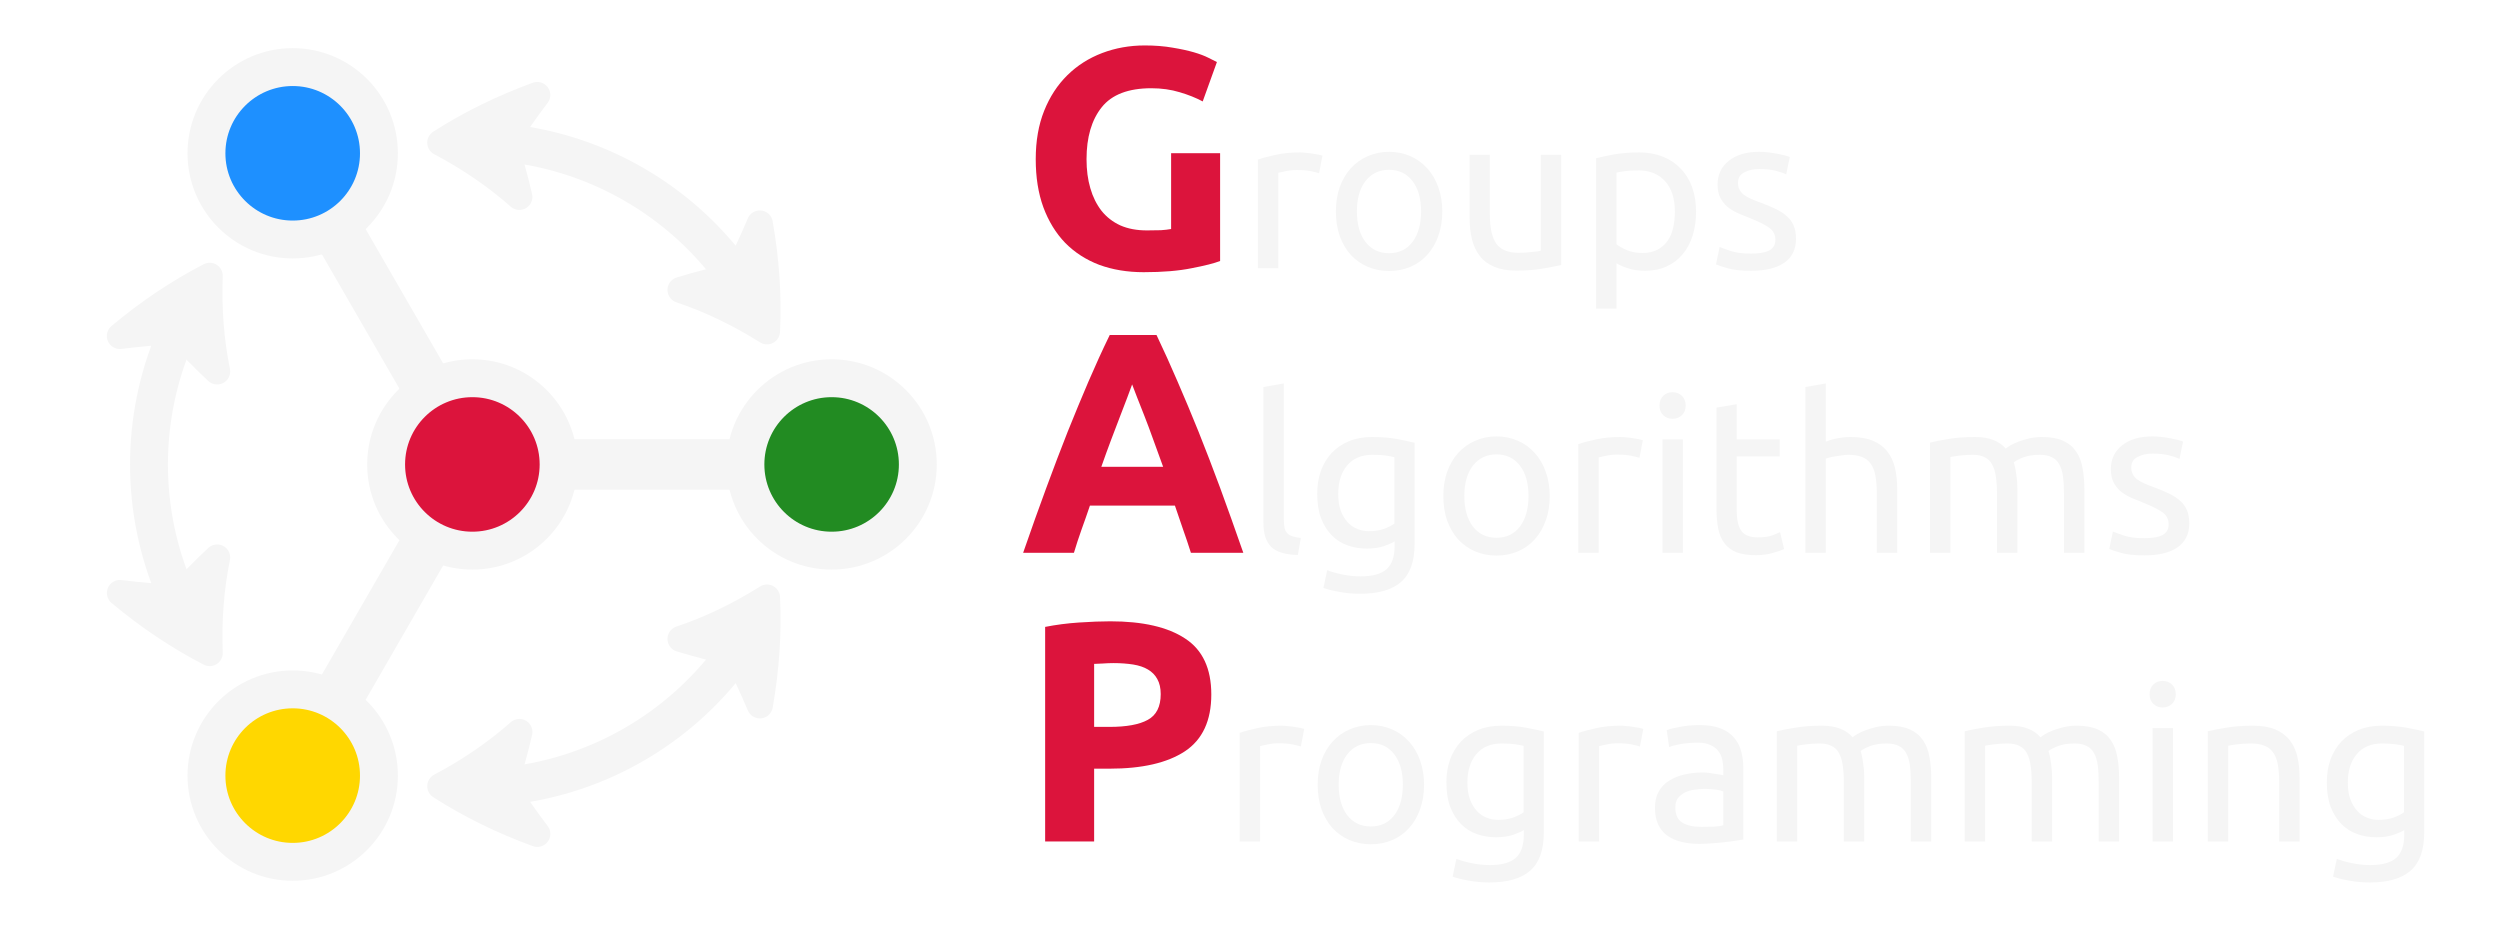
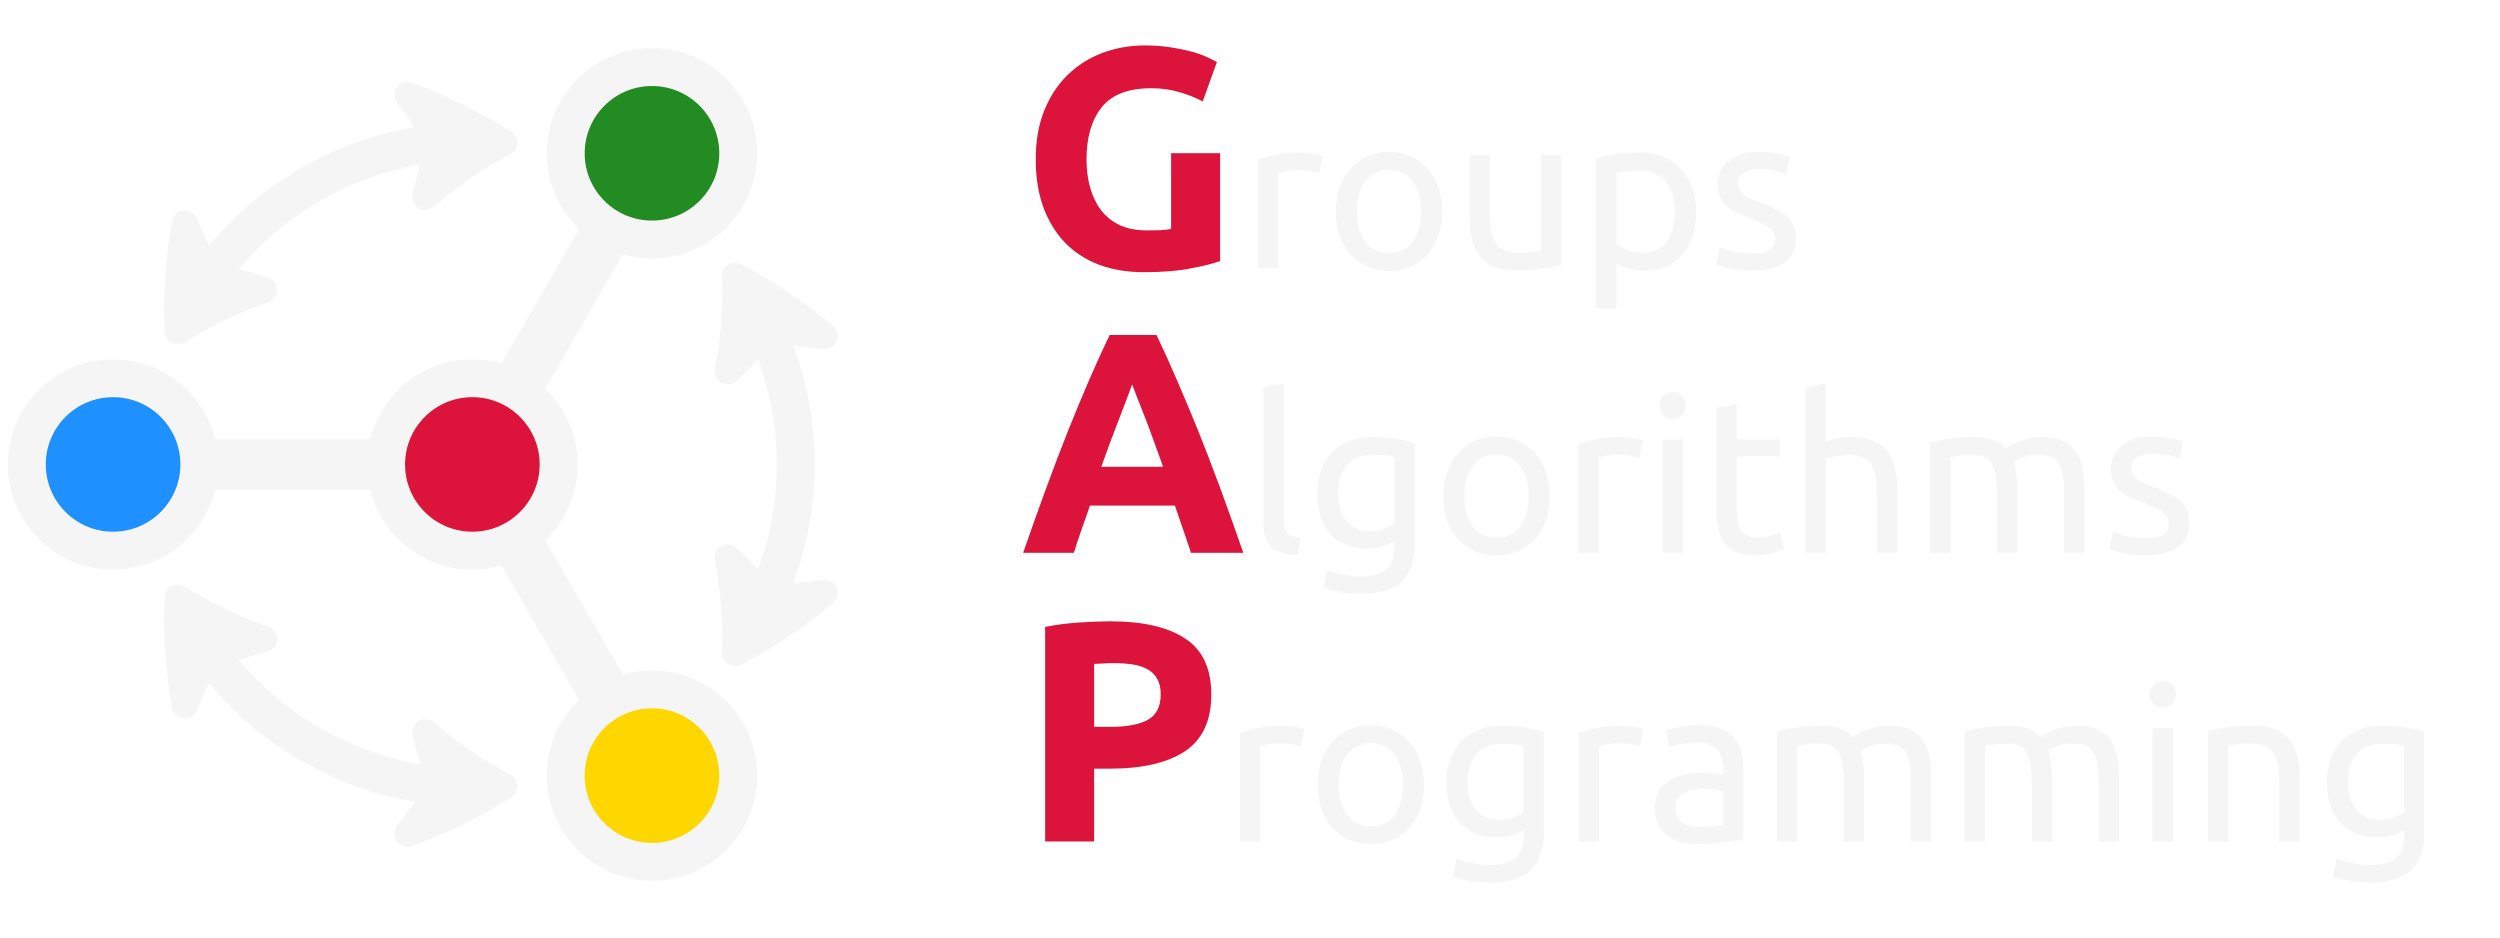
<svg xmlns="http://www.w3.org/2000/svg" xmlns:xlink="http://www.w3.org/1999/xlink" width="195.349pt" height="73.288pt" viewBox="0 0 195.349 73.288">
  <defs>
    <g>
      <g id="glyph-0-0">
        <path d="M 10.266 -14.062 C 8.473 -14.062 7.18 -13.566 6.391 -12.578 C 5.598 -11.586 5.203 -10.234 5.203 -8.516 C 5.203 -7.68 5.301 -6.926 5.5 -6.25 C 5.695 -5.57 5.988 -4.984 6.375 -4.484 C 6.77 -3.992 7.258 -3.613 7.844 -3.344 C 8.438 -3.082 9.129 -2.953 9.922 -2.953 C 10.348 -2.953 10.711 -2.957 11.016 -2.969 C 11.316 -2.988 11.582 -3.02 11.812 -3.062 L 11.812 -8.984 L 15.641 -8.984 L 15.641 -0.562 C 15.18 -0.383 14.441 -0.195 13.422 0 C 12.41 0.207 11.16 0.312 9.672 0.312 C 8.391 0.312 7.227 0.117 6.188 -0.266 C 5.156 -0.66 4.27 -1.234 3.531 -1.984 C 2.801 -2.742 2.234 -3.672 1.828 -4.766 C 1.43 -5.859 1.234 -7.109 1.234 -8.516 C 1.234 -9.941 1.453 -11.203 1.891 -12.297 C 2.328 -13.391 2.93 -14.316 3.703 -15.078 C 4.473 -15.836 5.379 -16.414 6.422 -16.812 C 7.461 -17.207 8.57 -17.406 9.75 -17.406 C 10.551 -17.406 11.273 -17.348 11.922 -17.234 C 12.566 -17.129 13.117 -17.008 13.578 -16.875 C 14.047 -16.738 14.43 -16.594 14.734 -16.438 C 15.035 -16.289 15.254 -16.18 15.391 -16.109 L 14.281 -13.031 C 13.758 -13.312 13.16 -13.551 12.484 -13.75 C 11.805 -13.957 11.066 -14.062 10.266 -14.062 Z M 10.266 -14.062 " />
      </g>
      <g id="glyph-0-1">
        <path d="M 13.359 0 C 13.172 -0.594 12.969 -1.195 12.75 -1.812 C 12.531 -2.438 12.316 -3.062 12.109 -3.688 L 5.469 -3.688 C 5.258 -3.062 5.039 -2.438 4.812 -1.812 C 4.594 -1.195 4.395 -0.594 4.219 0 L 0.25 0 C 0.883 -1.832 1.488 -3.523 2.062 -5.078 C 2.633 -6.629 3.191 -8.094 3.734 -9.469 C 4.285 -10.844 4.828 -12.148 5.359 -13.391 C 5.891 -14.629 6.441 -15.836 7.016 -17.016 L 10.672 -17.016 C 11.234 -15.836 11.781 -14.629 12.312 -13.391 C 12.852 -12.148 13.398 -10.844 13.953 -9.469 C 14.504 -8.094 15.066 -6.629 15.641 -5.078 C 16.211 -3.523 16.816 -1.832 17.453 0 Z M 8.766 -13.156 C 8.68 -12.906 8.555 -12.566 8.391 -12.141 C 8.234 -11.723 8.047 -11.234 7.828 -10.672 C 7.617 -10.117 7.383 -9.504 7.125 -8.828 C 6.875 -8.16 6.617 -7.457 6.359 -6.719 L 11.188 -6.719 C 10.926 -7.457 10.672 -8.16 10.422 -8.828 C 10.18 -9.504 9.953 -10.117 9.734 -10.672 C 9.516 -11.234 9.32 -11.723 9.156 -12.141 C 8.988 -12.566 8.859 -12.906 8.766 -13.156 Z M 8.766 -13.156 " />
      </g>
      <g id="glyph-0-2">
        <path d="M 7.062 -17.203 C 9.602 -17.203 11.551 -16.754 12.906 -15.859 C 14.27 -14.973 14.953 -13.516 14.953 -11.484 C 14.953 -9.441 14.266 -7.961 12.891 -7.047 C 11.516 -6.141 9.551 -5.688 7 -5.688 L 5.797 -5.688 L 5.797 0 L 1.969 0 L 1.969 -16.766 C 2.801 -16.93 3.68 -17.047 4.609 -17.109 C 5.547 -17.172 6.363 -17.203 7.062 -17.203 Z M 7.312 -13.938 C 7.031 -13.938 6.754 -13.926 6.484 -13.906 C 6.223 -13.895 5.992 -13.883 5.797 -13.875 L 5.797 -8.953 L 7 -8.953 C 8.32 -8.953 9.316 -9.133 9.984 -9.5 C 10.66 -9.863 11 -10.535 11 -11.516 C 11 -11.984 10.91 -12.375 10.734 -12.688 C 10.566 -13 10.32 -13.25 10 -13.438 C 9.688 -13.625 9.301 -13.754 8.844 -13.828 C 8.383 -13.898 7.875 -13.938 7.312 -13.938 Z M 7.312 -13.938 " />
      </g>
      <g id="glyph-1-0">
        <path d="M 4.641 -9.047 C 4.773 -9.047 4.93 -9.035 5.109 -9.016 C 5.285 -9.004 5.457 -8.984 5.625 -8.953 C 5.789 -8.93 5.945 -8.906 6.094 -8.875 C 6.238 -8.844 6.344 -8.816 6.406 -8.797 L 6.141 -7.422 C 6.016 -7.461 5.805 -7.516 5.516 -7.578 C 5.223 -7.641 4.848 -7.672 4.391 -7.672 C 4.098 -7.672 3.805 -7.641 3.516 -7.578 C 3.223 -7.516 3.035 -7.473 2.953 -7.453 L 2.953 0 L 1.359 0 L 1.359 -8.484 C 1.734 -8.617 2.195 -8.742 2.75 -8.859 C 3.312 -8.984 3.941 -9.047 4.641 -9.047 Z M 4.641 -9.047 " />
      </g>
      <g id="glyph-1-1">
        <path d="M 9.188 -4.438 C 9.188 -3.727 9.082 -3.086 8.875 -2.516 C 8.676 -1.953 8.391 -1.461 8.016 -1.047 C 7.648 -0.641 7.211 -0.328 6.703 -0.109 C 6.191 0.105 5.633 0.219 5.031 0.219 C 4.426 0.219 3.867 0.105 3.359 -0.109 C 2.848 -0.328 2.406 -0.641 2.031 -1.047 C 1.664 -1.461 1.379 -1.953 1.172 -2.516 C 0.973 -3.086 0.875 -3.727 0.875 -4.438 C 0.875 -5.125 0.973 -5.754 1.172 -6.328 C 1.379 -6.898 1.664 -7.391 2.031 -7.797 C 2.406 -8.211 2.848 -8.531 3.359 -8.75 C 3.867 -8.977 4.426 -9.094 5.031 -9.094 C 5.633 -9.094 6.191 -8.977 6.703 -8.75 C 7.211 -8.531 7.648 -8.211 8.016 -7.797 C 8.391 -7.391 8.676 -6.898 8.875 -6.328 C 9.082 -5.754 9.188 -5.125 9.188 -4.438 Z M 7.531 -4.438 C 7.531 -5.438 7.305 -6.227 6.859 -6.812 C 6.41 -7.395 5.801 -7.688 5.031 -7.688 C 4.258 -7.688 3.645 -7.395 3.188 -6.812 C 2.738 -6.227 2.516 -5.438 2.516 -4.438 C 2.516 -3.438 2.738 -2.641 3.188 -2.047 C 3.645 -1.461 4.258 -1.172 5.031 -1.172 C 5.801 -1.172 6.41 -1.461 6.859 -2.047 C 7.305 -2.641 7.531 -3.438 7.531 -4.438 Z M 7.531 -4.438 " />
      </g>
      <g id="glyph-1-2">
        <path d="M 8.422 -0.25 C 8.055 -0.164 7.57 -0.07 6.969 0.031 C 6.375 0.133 5.688 0.188 4.906 0.188 C 4.227 0.188 3.656 0.086 3.188 -0.109 C 2.719 -0.305 2.344 -0.586 2.062 -0.953 C 1.781 -1.316 1.578 -1.742 1.453 -2.234 C 1.328 -2.734 1.266 -3.285 1.266 -3.891 L 1.266 -8.859 L 2.844 -8.859 L 2.844 -4.234 C 2.844 -3.148 3.016 -2.375 3.359 -1.906 C 3.703 -1.438 4.273 -1.203 5.078 -1.203 C 5.242 -1.203 5.414 -1.207 5.594 -1.219 C 5.781 -1.238 5.953 -1.254 6.109 -1.266 C 6.273 -1.285 6.422 -1.301 6.547 -1.312 C 6.68 -1.332 6.773 -1.352 6.828 -1.375 L 6.828 -8.859 L 8.422 -8.859 Z M 8.422 -0.25 " />
      </g>
      <g id="glyph-1-3">
        <path d="M 7.516 -4.422 C 7.516 -5.453 7.258 -6.242 6.75 -6.797 C 6.238 -7.359 5.555 -7.641 4.703 -7.641 C 4.223 -7.641 3.848 -7.617 3.578 -7.578 C 3.316 -7.547 3.109 -7.508 2.953 -7.469 L 2.953 -1.875 C 3.141 -1.719 3.414 -1.562 3.781 -1.406 C 4.145 -1.258 4.547 -1.188 4.984 -1.188 C 5.43 -1.188 5.816 -1.27 6.141 -1.438 C 6.461 -1.602 6.727 -1.832 6.938 -2.125 C 7.145 -2.414 7.289 -2.754 7.375 -3.141 C 7.469 -3.535 7.516 -3.961 7.516 -4.422 Z M 9.172 -4.422 C 9.172 -3.742 9.082 -3.117 8.906 -2.547 C 8.727 -1.984 8.469 -1.5 8.125 -1.094 C 7.789 -0.688 7.375 -0.367 6.875 -0.141 C 6.383 0.086 5.82 0.203 5.188 0.203 C 4.676 0.203 4.223 0.133 3.828 0 C 3.43 -0.133 3.141 -0.266 2.953 -0.391 L 2.953 3.156 L 1.359 3.156 L 1.359 -8.594 C 1.734 -8.688 2.203 -8.785 2.766 -8.891 C 3.328 -8.992 3.977 -9.047 4.719 -9.047 C 5.406 -9.047 6.02 -8.938 6.562 -8.719 C 7.102 -8.508 7.566 -8.203 7.953 -7.797 C 8.348 -7.398 8.648 -6.914 8.859 -6.344 C 9.066 -5.77 9.172 -5.129 9.172 -4.422 Z M 9.172 -4.422 " />
      </g>
      <g id="glyph-1-4">
        <path d="M 3.422 -1.141 C 4.066 -1.141 4.547 -1.223 4.859 -1.391 C 5.172 -1.566 5.328 -1.844 5.328 -2.219 C 5.328 -2.602 5.176 -2.91 4.875 -3.141 C 4.57 -3.367 4.066 -3.625 3.359 -3.906 C 3.016 -4.039 2.688 -4.176 2.375 -4.312 C 2.062 -4.457 1.789 -4.625 1.562 -4.812 C 1.344 -5.008 1.16 -5.242 1.016 -5.516 C 0.879 -5.797 0.812 -6.133 0.812 -6.531 C 0.812 -7.312 1.102 -7.93 1.688 -8.391 C 2.27 -8.859 3.062 -9.094 4.062 -9.094 C 4.312 -9.094 4.562 -9.078 4.812 -9.047 C 5.062 -9.016 5.289 -8.977 5.5 -8.938 C 5.719 -8.895 5.91 -8.852 6.078 -8.812 C 6.242 -8.77 6.367 -8.727 6.453 -8.688 L 6.172 -7.328 C 6.004 -7.422 5.738 -7.516 5.375 -7.609 C 5.008 -7.703 4.57 -7.75 4.062 -7.75 C 3.613 -7.75 3.223 -7.66 2.891 -7.484 C 2.566 -7.316 2.406 -7.047 2.406 -6.672 C 2.406 -6.473 2.441 -6.301 2.516 -6.156 C 2.586 -6.008 2.695 -5.875 2.844 -5.75 C 3 -5.633 3.191 -5.523 3.422 -5.422 C 3.648 -5.316 3.926 -5.207 4.25 -5.094 C 4.664 -4.938 5.035 -4.781 5.359 -4.625 C 5.691 -4.469 5.973 -4.285 6.203 -4.078 C 6.441 -3.879 6.625 -3.633 6.75 -3.344 C 6.875 -3.062 6.938 -2.707 6.938 -2.281 C 6.938 -1.469 6.629 -0.848 6.016 -0.422 C 5.41 -0.004 4.547 0.203 3.422 0.203 C 2.641 0.203 2.023 0.133 1.578 0 C 1.141 -0.125 0.844 -0.223 0.688 -0.297 L 0.969 -1.656 C 1.156 -1.582 1.445 -1.477 1.844 -1.344 C 2.238 -1.207 2.766 -1.141 3.422 -1.141 Z M 3.422 -1.141 " />
      </g>
      <g id="glyph-1-5">
        <path d="M 4.016 0.172 C 3.047 0.148 2.352 -0.055 1.938 -0.453 C 1.531 -0.859 1.328 -1.477 1.328 -2.312 L 1.328 -12.953 L 2.922 -13.234 L 2.922 -2.578 C 2.922 -2.316 2.941 -2.098 2.984 -1.922 C 3.023 -1.754 3.098 -1.617 3.203 -1.516 C 3.305 -1.41 3.441 -1.332 3.609 -1.281 C 3.785 -1.227 4 -1.188 4.25 -1.156 Z M 4.016 0.172 " />
      </g>
      <g id="glyph-1-6">
        <path d="M 6.922 -0.891 C 6.785 -0.797 6.52 -0.676 6.125 -0.531 C 5.738 -0.395 5.281 -0.328 4.75 -0.328 C 4.219 -0.328 3.719 -0.41 3.25 -0.578 C 2.781 -0.742 2.367 -1.004 2.016 -1.359 C 1.66 -1.723 1.379 -2.172 1.172 -2.703 C 0.973 -3.242 0.875 -3.883 0.875 -4.625 C 0.875 -5.27 0.969 -5.859 1.156 -6.391 C 1.352 -6.93 1.633 -7.398 2 -7.797 C 2.375 -8.191 2.828 -8.5 3.359 -8.719 C 3.891 -8.938 4.492 -9.047 5.172 -9.047 C 5.898 -9.047 6.539 -8.992 7.094 -8.891 C 7.645 -8.785 8.109 -8.688 8.484 -8.594 L 8.484 -0.688 C 8.484 0.676 8.129 1.664 7.422 2.281 C 6.723 2.895 5.66 3.203 4.234 3.203 C 3.672 3.203 3.141 3.156 2.641 3.062 C 2.148 2.977 1.723 2.875 1.359 2.75 L 1.656 1.359 C 1.969 1.484 2.352 1.594 2.812 1.688 C 3.281 1.789 3.766 1.844 4.266 1.844 C 5.203 1.844 5.879 1.656 6.297 1.281 C 6.711 0.906 6.922 0.305 6.922 -0.516 Z M 6.906 -7.469 C 6.75 -7.508 6.535 -7.551 6.266 -7.594 C 5.992 -7.633 5.633 -7.656 5.188 -7.656 C 4.332 -7.656 3.672 -7.375 3.203 -6.812 C 2.742 -6.258 2.516 -5.523 2.516 -4.609 C 2.516 -4.086 2.582 -3.645 2.719 -3.281 C 2.852 -2.926 3.031 -2.629 3.25 -2.391 C 3.469 -2.148 3.723 -1.973 4.016 -1.859 C 4.305 -1.742 4.602 -1.688 4.906 -1.688 C 5.332 -1.688 5.719 -1.742 6.062 -1.859 C 6.414 -1.984 6.695 -2.125 6.906 -2.281 Z M 6.906 -7.469 " />
      </g>
      <g id="glyph-1-7">
        <path d="M 2.953 0 L 1.359 0 L 1.359 -8.859 L 2.953 -8.859 Z M 2.141 -10.469 C 1.859 -10.469 1.617 -10.562 1.422 -10.75 C 1.223 -10.938 1.125 -11.188 1.125 -11.5 C 1.125 -11.82 1.223 -12.078 1.422 -12.266 C 1.617 -12.453 1.859 -12.547 2.141 -12.547 C 2.43 -12.547 2.676 -12.453 2.875 -12.266 C 3.07 -12.078 3.172 -11.82 3.172 -11.5 C 3.172 -11.188 3.07 -10.938 2.875 -10.75 C 2.676 -10.562 2.43 -10.469 2.141 -10.469 Z M 2.141 -10.469 " />
      </g>
      <g id="glyph-1-8">
        <path d="M 2.844 -8.859 L 6.203 -8.859 L 6.203 -7.531 L 2.844 -7.531 L 2.844 -3.438 C 2.844 -3 2.875 -2.633 2.938 -2.344 C 3.008 -2.051 3.113 -1.82 3.25 -1.656 C 3.383 -1.5 3.555 -1.383 3.766 -1.312 C 3.973 -1.238 4.211 -1.203 4.484 -1.203 C 4.961 -1.203 5.344 -1.254 5.625 -1.359 C 5.914 -1.473 6.117 -1.555 6.234 -1.609 L 6.547 -0.297 C 6.391 -0.211 6.109 -0.113 5.703 0 C 5.305 0.125 4.852 0.188 4.344 0.188 C 3.738 0.188 3.238 0.113 2.844 -0.031 C 2.457 -0.188 2.145 -0.414 1.906 -0.719 C 1.664 -1.031 1.5 -1.41 1.406 -1.859 C 1.312 -2.316 1.266 -2.836 1.266 -3.422 L 1.266 -11.344 L 2.844 -11.609 Z M 2.844 -8.859 " />
      </g>
      <g id="glyph-1-9">
        <path d="M 1.359 0 L 1.359 -12.953 L 2.953 -13.234 L 2.953 -8.688 C 3.242 -8.801 3.555 -8.891 3.891 -8.953 C 4.223 -9.016 4.555 -9.047 4.891 -9.047 C 5.598 -9.047 6.18 -8.945 6.641 -8.75 C 7.109 -8.551 7.484 -8.27 7.766 -7.906 C 8.047 -7.551 8.242 -7.125 8.359 -6.625 C 8.473 -6.125 8.531 -5.578 8.531 -4.984 L 8.531 0 L 6.938 0 L 6.938 -4.641 C 6.938 -5.18 6.898 -5.645 6.828 -6.031 C 6.754 -6.414 6.629 -6.727 6.453 -6.969 C 6.285 -7.207 6.062 -7.379 5.781 -7.484 C 5.5 -7.598 5.145 -7.656 4.719 -7.656 C 4.551 -7.656 4.375 -7.641 4.188 -7.609 C 4.008 -7.586 3.836 -7.562 3.672 -7.531 C 3.504 -7.508 3.352 -7.477 3.219 -7.438 C 3.094 -7.406 3.004 -7.379 2.953 -7.359 L 2.953 0 Z M 1.359 0 " />
      </g>
      <g id="glyph-1-10">
        <path d="M 1.359 -8.609 C 1.723 -8.703 2.203 -8.797 2.797 -8.891 C 3.398 -8.992 4.094 -9.047 4.875 -9.047 C 5.445 -9.047 5.926 -8.969 6.312 -8.812 C 6.695 -8.664 7.02 -8.441 7.281 -8.141 C 7.352 -8.203 7.473 -8.285 7.641 -8.391 C 7.816 -8.492 8.031 -8.594 8.281 -8.688 C 8.531 -8.781 8.805 -8.863 9.109 -8.938 C 9.422 -9.008 9.754 -9.047 10.109 -9.047 C 10.785 -9.047 11.336 -8.945 11.766 -8.75 C 12.203 -8.551 12.539 -8.27 12.781 -7.906 C 13.031 -7.539 13.195 -7.109 13.281 -6.609 C 13.375 -6.109 13.422 -5.566 13.422 -4.984 L 13.422 0 L 11.828 0 L 11.828 -4.641 C 11.828 -5.16 11.801 -5.609 11.75 -5.984 C 11.695 -6.359 11.598 -6.672 11.453 -6.922 C 11.316 -7.172 11.125 -7.352 10.875 -7.469 C 10.633 -7.594 10.32 -7.656 9.938 -7.656 C 9.406 -7.656 8.961 -7.582 8.609 -7.438 C 8.266 -7.301 8.031 -7.176 7.906 -7.062 C 8 -6.758 8.066 -6.43 8.109 -6.078 C 8.16 -5.734 8.188 -5.367 8.188 -4.984 L 8.188 0 L 6.594 0 L 6.594 -4.641 C 6.594 -5.16 6.562 -5.609 6.5 -5.984 C 6.445 -6.359 6.348 -6.672 6.203 -6.922 C 6.066 -7.172 5.875 -7.352 5.625 -7.469 C 5.383 -7.594 5.078 -7.656 4.703 -7.656 C 4.547 -7.656 4.375 -7.648 4.188 -7.641 C 4.008 -7.629 3.836 -7.613 3.672 -7.594 C 3.504 -7.57 3.352 -7.551 3.219 -7.531 C 3.082 -7.508 2.992 -7.492 2.953 -7.484 L 2.953 0 L 1.359 0 Z M 1.359 -8.609 " />
      </g>
      <g id="glyph-1-11">
        <path d="M 4.359 -1.141 C 4.734 -1.141 5.066 -1.145 5.359 -1.156 C 5.648 -1.176 5.891 -1.211 6.078 -1.266 L 6.078 -3.906 C 5.973 -3.957 5.789 -4.004 5.531 -4.047 C 5.27 -4.086 4.961 -4.109 4.609 -4.109 C 4.367 -4.109 4.113 -4.086 3.844 -4.047 C 3.57 -4.016 3.328 -3.945 3.109 -3.844 C 2.891 -3.738 2.703 -3.594 2.547 -3.406 C 2.398 -3.219 2.328 -2.969 2.328 -2.656 C 2.328 -2.094 2.508 -1.695 2.875 -1.469 C 3.238 -1.25 3.734 -1.141 4.359 -1.141 Z M 4.234 -9.094 C 4.867 -9.094 5.406 -9.008 5.844 -8.844 C 6.281 -8.676 6.629 -8.441 6.891 -8.141 C 7.16 -7.836 7.352 -7.477 7.469 -7.062 C 7.582 -6.645 7.641 -6.188 7.641 -5.688 L 7.641 -0.156 C 7.504 -0.133 7.312 -0.102 7.062 -0.062 C 6.82 -0.02 6.547 0.016 6.234 0.047 C 5.93 0.086 5.598 0.117 5.234 0.141 C 4.879 0.172 4.523 0.188 4.172 0.188 C 3.672 0.188 3.211 0.133 2.797 0.031 C 2.379 -0.07 2.016 -0.234 1.703 -0.453 C 1.398 -0.672 1.16 -0.961 0.984 -1.328 C 0.816 -1.691 0.734 -2.129 0.734 -2.641 C 0.734 -3.129 0.832 -3.551 1.031 -3.906 C 1.227 -4.258 1.5 -4.539 1.844 -4.75 C 2.188 -4.969 2.582 -5.129 3.031 -5.234 C 3.488 -5.336 3.969 -5.391 4.469 -5.391 C 4.625 -5.391 4.785 -5.379 4.953 -5.359 C 5.129 -5.336 5.289 -5.312 5.438 -5.281 C 5.594 -5.258 5.727 -5.238 5.844 -5.219 C 5.957 -5.195 6.035 -5.18 6.078 -5.172 L 6.078 -5.609 C 6.078 -5.867 6.051 -6.125 6 -6.375 C 5.945 -6.633 5.844 -6.863 5.688 -7.062 C 5.539 -7.258 5.336 -7.414 5.078 -7.531 C 4.828 -7.656 4.5 -7.719 4.094 -7.719 C 3.57 -7.719 3.113 -7.68 2.719 -7.609 C 2.32 -7.535 2.031 -7.457 1.844 -7.375 L 1.656 -8.688 C 1.852 -8.781 2.191 -8.867 2.672 -8.953 C 3.148 -9.047 3.672 -9.094 4.234 -9.094 Z M 4.234 -9.094 " />
      </g>
      <g id="glyph-1-12">
        <path d="M 1.359 -8.609 C 1.723 -8.703 2.207 -8.797 2.812 -8.891 C 3.414 -8.992 4.109 -9.047 4.891 -9.047 C 5.598 -9.047 6.18 -8.945 6.641 -8.75 C 7.109 -8.551 7.484 -8.27 7.766 -7.906 C 8.047 -7.551 8.242 -7.125 8.359 -6.625 C 8.473 -6.125 8.531 -5.578 8.531 -4.984 L 8.531 0 L 6.938 0 L 6.938 -4.641 C 6.938 -5.18 6.898 -5.645 6.828 -6.031 C 6.754 -6.414 6.629 -6.727 6.453 -6.969 C 6.285 -7.207 6.062 -7.379 5.781 -7.484 C 5.5 -7.598 5.145 -7.656 4.719 -7.656 C 4.551 -7.656 4.375 -7.648 4.188 -7.641 C 4.008 -7.629 3.836 -7.613 3.672 -7.594 C 3.504 -7.57 3.352 -7.551 3.219 -7.531 C 3.094 -7.508 3.004 -7.492 2.953 -7.484 L 2.953 0 L 1.359 0 Z M 1.359 -8.609 " />
      </g>
    </g>
    <clipPath id="clip-0">
-       <path clip-rule="nonzero" d="M 0.617 0 L 90 0 L 90 72.582 L 0.617 72.582 Z M 0.617 0 " />
+       <path clip-rule="nonzero" d="M 0.617 0 L 104 0 L 104 72.582 L 0.617 72.582 Z M 0.617 0 " />
    </clipPath>
    <clipPath id="clip-1">
+       <path clip-rule="nonzero" d="M 0.617 0 L 104 0 L 104 72.582 L 0.617 72.582 Z M 0.617 0 " />
+     </clipPath>
+     <clipPath id="clip-2">
      <path clip-rule="nonzero" d="M 0.617 0 L 86 0 L 86 72.582 L 0.617 72.582 Z M 0.617 0 " />
    </clipPath>
-     <clipPath id="clip-2">
-       <path clip-rule="nonzero" d="M 16 0 L 114 0 L 114 72.582 L 16 72.582 Z M 16 0 " />
-     </clipPath>
    <clipPath id="clip-3">
-       <path clip-rule="nonzero" d="M 0.617 0 L 72 0 L 72 61 L 0.617 61 Z M 0.617 0 " />
+       <path clip-rule="nonzero" d="M 0.617 0 L 58 0 L 58 72.582 L 0.617 72.582 Z M 0.617 0 " />
    </clipPath>
    <clipPath id="clip-4">
-       <path clip-rule="nonzero" d="M 0.617 12 L 72 12 L 72 72.582 L 0.617 72.582 Z M 0.617 12 " />
+       <path clip-rule="nonzero" d="M 2 12 L 100 12 L 100 72.582 L 2 72.582 Z M 2 12 " />
    </clipPath>
    <clipPath id="clip-5">
-       <path clip-rule="nonzero" d="M 0.617 0 L 100 0 L 100 64 L 0.617 64 Z M 0.617 0 " />
+       <path clip-rule="nonzero" d="M 0.617 0 L 76 0 L 76 64 L 0.617 64 Z M 0.617 0 " />
    </clipPath>
    <clipPath id="clip-6">
-       <path clip-rule="nonzero" d="M 0.617 0 L 56 0 L 56 72.582 L 0.617 72.582 Z M 0.617 0 " />
+       <path clip-rule="nonzero" d="M 0.617 9 L 76 9 L 76 72.582 L 0.617 72.582 Z M 0.617 9 " />
    </clipPath>
    <clipPath id="clip-7">
-       <path clip-rule="nonzero" d="M 0.617 9 L 100 9 L 100 72.582 L 0.617 72.582 Z M 0.617 9 " />
+       <path clip-rule="nonzero" d="M 18 0 L 105 0 L 105 72.582 L 18 72.582 Z M 18 0 " />
    </clipPath>
  </defs>
-   <path fill="none" stroke-width="3.985" stroke-linecap="butt" stroke-linejoin="miter" stroke="rgb(95.999%, 95.999%, 95.999%)" stroke-opacity="1" stroke-miterlimit="10" d="M 5.669 -0.002 L 22.677 -0.002 " transform="matrix(0.990378, 0, 0, -0.990378, 36.90884, 36.29142)" />
  <g clip-path="url(#clip-0)">
-     <path fill="none" stroke-width="3.985" stroke-linecap="butt" stroke-linejoin="miter" stroke="rgb(95.999%, 95.999%, 95.999%)" stroke-opacity="1" stroke-miterlimit="10" d="M -2.835 4.909 L -11.338 19.641 " transform="matrix(0.990378, 0, 0, -0.990378, 36.90884, 36.29142)" />
-     <path fill="none" stroke-width="3.985" stroke-linecap="butt" stroke-linejoin="miter" stroke="rgb(95.999%, 95.999%, 95.999%)" stroke-opacity="1" stroke-miterlimit="10" d="M -2.835 -4.908 L -11.338 -19.64 " transform="matrix(0.990378, 0, 0, -0.990378, 36.90884, 36.29142)" />
+     <path fill="none" stroke-width="3.985" stroke-linecap="butt" stroke-linejoin="miter" stroke="rgb(95.999%, 95.999%, 95.999%)" stroke-opacity="1" stroke-miterlimit="10" d="M 2.833 4.909 L 11.337 19.641 " transform="matrix(0.990378, 0, 0, -0.990378, 36.90884, 36.29142)" />
+   </g>
+   <path fill="none" stroke-width="3.985" stroke-linecap="butt" stroke-linejoin="miter" stroke="rgb(95.999%, 95.999%, 95.999%)" stroke-opacity="1" stroke-miterlimit="10" d="M -5.67 -0.002 L -22.678 -0.002 " transform="matrix(0.990378, 0, 0, -0.990378, 36.90884, 36.29142)" />
+   <g clip-path="url(#clip-1)">
+     <path fill="none" stroke-width="3.985" stroke-linecap="butt" stroke-linejoin="miter" stroke="rgb(95.999%, 95.999%, 95.999%)" stroke-opacity="1" stroke-miterlimit="10" d="M 2.833 -4.908 L 11.337 -19.64 " transform="matrix(0.990378, 0, 0, -0.990378, 36.90884, 36.29142)" />
  </g>
  <path fill-rule="nonzero" fill="rgb(86.4%, 7.999%, 23.499%)" fill-opacity="1" d="M 43.648 36.293 C 43.648 32.57 40.629 29.555 36.91 29.555 C 33.188 29.555 30.172 32.57 30.172 36.293 C 30.172 40.012 33.188 43.027 36.91 43.027 C 40.629 43.027 43.648 40.012 43.648 36.293 Z M 43.648 36.293 " />
-   <g clip-path="url(#clip-1)">
+   <g clip-path="url(#clip-2)">
    <path fill="none" stroke-width="2.989" stroke-linecap="butt" stroke-linejoin="miter" stroke="rgb(95.999%, 95.999%, 95.999%)" stroke-opacity="1" stroke-miterlimit="10" d="M 6.805 -0.002 C 6.805 3.757 3.756 6.802 0.001 6.802 C -3.757 6.802 -6.802 3.757 -6.802 -0.002 C -6.802 -3.756 -3.757 -6.801 0.001 -6.801 C 3.756 -6.801 6.805 -3.756 6.805 -0.002 Z M 6.805 -0.002 " transform="matrix(0.990378, 0, 0, -0.990378, 36.90884, 36.29142)" />
  </g>
-   <path fill-rule="nonzero" fill="rgb(13.199%, 54.5%, 13.199%)" fill-opacity="1" d="M 71.719 36.293 C 71.719 32.57 68.703 29.555 64.984 29.555 C 61.262 29.555 58.246 32.57 58.246 36.293 C 58.246 40.012 61.262 43.027 64.984 43.027 C 68.703 43.027 71.719 40.012 71.719 36.293 Z M 71.719 36.293 " />
-   <g clip-path="url(#clip-2)">
-     <path fill="none" stroke-width="2.989" stroke-linecap="butt" stroke-linejoin="miter" stroke="rgb(95.999%, 95.999%, 95.999%)" stroke-opacity="1" stroke-miterlimit="10" d="M 35.148 -0.002 C 35.148 3.757 32.103 6.802 28.348 6.802 C 24.589 6.802 21.545 3.757 21.545 -0.002 C 21.545 -3.756 24.589 -6.801 28.348 -6.801 C 32.103 -6.801 35.148 -3.756 35.148 -0.002 Z M 35.148 -0.002 " transform="matrix(0.990378, 0, 0, -0.990378, 36.90884, 36.29142)" />
+   <path fill-rule="nonzero" fill="rgb(13.199%, 54.5%, 13.199%)" fill-opacity="1" stroke-width="2.989" stroke-linecap="butt" stroke-linejoin="miter" stroke="rgb(95.999%, 95.999%, 95.999%)" stroke-opacity="1" stroke-miterlimit="10" d="M 20.977 24.547 C 20.977 28.306 17.932 31.351 14.173 31.351 C 10.418 31.351 7.369 28.306 7.369 24.547 C 7.369 20.792 10.418 17.747 14.173 17.747 C 17.932 17.747 20.977 20.792 20.977 24.547 Z M 20.977 24.547 " transform="matrix(0.990378, 0, 0, -0.990378, 36.90884, 36.29142)" />
+   <path fill-rule="nonzero" fill="rgb(11.6%, 56.499%, 100%)" fill-opacity="1" d="M 15.574 36.293 C 15.574 32.57 12.555 29.555 8.836 29.555 C 5.113 29.555 2.098 32.57 2.098 36.293 C 2.098 40.012 5.113 43.027 8.836 43.027 C 12.555 43.027 15.574 40.012 15.574 36.293 Z M 15.574 36.293 " />
+   <g clip-path="url(#clip-3)">
+     <path fill="none" stroke-width="2.989" stroke-linecap="butt" stroke-linejoin="miter" stroke="rgb(95.999%, 95.999%, 95.999%)" stroke-opacity="1" stroke-miterlimit="10" d="M -21.542 -0.002 C -21.542 3.757 -24.591 6.802 -28.346 6.802 C -32.104 6.802 -35.149 3.757 -35.149 -0.002 C -35.149 -3.756 -32.104 -6.801 -28.346 -6.801 C -24.591 -6.801 -21.542 -3.756 -21.542 -0.002 Z M -21.542 -0.002 " transform="matrix(0.990378, 0, 0, -0.990378, 36.90884, 36.29142)" />
  </g>
-   <path fill-rule="nonzero" fill="rgb(11.6%, 56.499%, 100%)" fill-opacity="1" d="M 29.609 11.98 C 29.609 8.258 26.594 5.242 22.871 5.242 C 19.152 5.242 16.133 8.258 16.133 11.98 C 16.133 15.699 19.152 18.715 22.871 18.715 C 26.594 18.715 29.609 15.699 29.609 11.98 Z M 29.609 11.98 " />
-   <g clip-path="url(#clip-3)">
-     <path fill="none" stroke-width="2.989" stroke-linecap="butt" stroke-linejoin="miter" stroke="rgb(95.999%, 95.999%, 95.999%)" stroke-opacity="1" stroke-miterlimit="10" d="M -7.37 24.547 C -7.37 28.306 -10.415 31.351 -14.174 31.351 C -17.929 31.351 -20.978 28.306 -20.978 24.547 C -20.978 20.792 -17.929 17.747 -14.174 17.747 C -10.415 17.747 -7.37 20.792 -7.37 24.547 Z M -7.37 24.547 " transform="matrix(0.990378, 0, 0, -0.990378, 36.90884, 36.29142)" />
-   </g>
-   <path fill-rule="nonzero" fill="rgb(100%, 84.399%, 0%)" fill-opacity="1" d="M 29.609 60.605 C 29.609 56.883 26.594 53.867 22.871 53.867 C 19.152 53.867 16.133 56.883 16.133 60.605 C 16.133 64.324 19.152 67.344 22.871 67.344 C 26.594 67.344 29.609 64.324 29.609 60.605 Z M 29.609 60.605 " />
+   <path fill-rule="nonzero" fill="rgb(100%, 84.399%, 0%)" fill-opacity="1" d="M 57.684 60.605 C 57.684 56.883 54.668 53.867 50.945 53.867 C 47.227 53.867 44.207 56.883 44.207 60.605 C 44.207 64.324 47.227 67.344 50.945 67.344 C 54.668 67.344 57.684 64.324 57.684 60.605 Z M 57.684 60.605 " />
  <g clip-path="url(#clip-4)">
-     <path fill="none" stroke-width="2.989" stroke-linecap="butt" stroke-linejoin="miter" stroke="rgb(95.999%, 95.999%, 95.999%)" stroke-opacity="1" stroke-miterlimit="10" d="M -7.37 -24.55 C -7.37 -20.791 -10.415 -17.747 -14.174 -17.747 C -17.929 -17.747 -20.978 -20.791 -20.978 -24.55 C -20.978 -28.305 -17.929 -31.354 -14.174 -31.354 C -10.415 -31.354 -7.37 -28.305 -7.37 -24.55 Z M -7.37 -24.55 " transform="matrix(0.990378, 0, 0, -0.990378, 36.90884, 36.29142)" />
+     <path fill="none" stroke-width="2.989" stroke-linecap="butt" stroke-linejoin="miter" stroke="rgb(95.999%, 95.999%, 95.999%)" stroke-opacity="1" stroke-miterlimit="10" d="M 20.977 -24.55 C 20.977 -20.791 17.932 -17.747 14.173 -17.747 C 10.418 -17.747 7.369 -20.791 7.369 -24.55 C 7.369 -28.305 10.418 -31.354 14.173 -31.354 C 17.932 -31.354 20.977 -28.305 20.977 -24.55 Z M 20.977 -24.55 " transform="matrix(0.990378, 0, 0, -0.990378, 36.90884, 36.29142)" />
  </g>
  <g clip-path="url(#clip-5)">
-     <path fill="none" stroke-width="2.989" stroke-linecap="butt" stroke-linejoin="miter" stroke="rgb(95.999%, 95.999%, 95.999%)" stroke-opacity="1" stroke-miterlimit="10" d="M 20.432 15.282 C 16.255 20.867 9.945 24.512 3.019 25.336 " transform="matrix(0.990378, 0, 0, -0.990378, 36.90884, 36.29142)" />
+     <path fill="none" stroke-width="2.989" stroke-linecap="butt" stroke-linejoin="miter" stroke="rgb(95.999%, 95.999%, 95.999%)" stroke-opacity="1" stroke-miterlimit="10" d="M -3.02 25.336 C -9.946 24.512 -16.257 20.867 -20.43 15.282 " transform="matrix(0.990378, 0, 0, -0.990378, 36.90884, 36.29142)" />
  </g>
-   <path fill-rule="nonzero" fill="rgb(95.999%, 95.999%, 95.999%)" fill-opacity="1" stroke-width="2.057" stroke-linecap="butt" stroke-linejoin="round" stroke="rgb(95.999%, 95.999%, 95.999%)" stroke-opacity="1" stroke-miterlimit="10" d="M 23.248 10.502 C 23.383 13.247 23.193 16.103 22.68 19.013 C 22.085 17.594 21.438 16.209 20.736 14.868 C 19.265 14.568 17.829 14.202 16.425 13.768 C 18.72 12.999 21.012 11.906 23.248 10.502 Z M 23.248 10.502 " transform="matrix(0.990378, 0, 0, -0.990378, 36.90884, 36.29142)" />
-   <path fill-rule="nonzero" fill="rgb(95.999%, 95.999%, 95.999%)" fill-opacity="1" stroke-width="2.057" stroke-linecap="butt" stroke-linejoin="round" stroke="rgb(95.999%, 95.999%, 95.999%)" stroke-opacity="1" stroke-miterlimit="10" d="M -2.531 25.387 C -0.196 24.153 1.898 22.713 3.709 21.108 C 3.382 22.54 2.979 23.967 2.51 25.391 C 3.318 26.669 4.19 27.923 5.121 29.15 C 2.348 28.136 -0.22 26.874 -2.531 25.387 Z M -2.531 25.387 " transform="matrix(0.990378, 0, 0, -0.990378, 36.90884, 36.29142)" />
+   <path fill-rule="nonzero" fill="rgb(95.999%, 95.999%, 95.999%)" fill-opacity="1" stroke-width="2.057" stroke-linecap="butt" stroke-linejoin="round" stroke="rgb(95.999%, 95.999%, 95.999%)" stroke-opacity="1" stroke-miterlimit="10" d="M 2.53 25.387 C 0.218 26.874 -2.349 28.136 -5.126 29.15 C -4.191 27.923 -3.32 26.669 -2.511 25.391 C -2.984 23.967 -3.383 22.54 -3.71 21.108 C -1.9 22.713 0.195 24.153 2.53 25.387 Z M 2.53 25.387 " transform="matrix(0.990378, 0, 0, -0.990378, 36.90884, 36.29142)" />
+   <path fill-rule="nonzero" fill="rgb(95.999%, 95.999%, 95.999%)" fill-opacity="1" stroke-width="2.057" stroke-linecap="butt" stroke-linejoin="round" stroke="rgb(95.999%, 95.999%, 95.999%)" stroke-opacity="1" stroke-miterlimit="10" d="M -23.25 10.502 C -21.013 11.906 -18.722 12.999 -16.426 13.764 C -17.83 14.198 -19.266 14.564 -20.733 14.868 C -21.439 16.205 -22.086 17.59 -22.686 19.009 C -23.195 16.103 -23.384 13.247 -23.25 10.502 Z M -23.25 10.502 " transform="matrix(0.990378, 0, 0, -0.990378, 36.90884, 36.29142)" />
  <g clip-path="url(#clip-6)">
-     <path fill="none" stroke-width="2.989" stroke-linecap="butt" stroke-linejoin="miter" stroke="rgb(95.999%, 95.999%, 95.999%)" stroke-opacity="1" stroke-miterlimit="10" d="M -23.451 10.052 C -26.2 3.643 -26.2 -3.642 -23.451 -10.051 " transform="matrix(0.990378, 0, 0, -0.990378, 36.90884, 36.29142)" />
+     <path fill="none" stroke-width="2.989" stroke-linecap="butt" stroke-linejoin="miter" stroke="rgb(95.999%, 95.999%, 95.999%)" stroke-opacity="1" stroke-miterlimit="10" d="M -20.43 -15.281 C -16.253 -20.866 -9.942 -24.511 -3.02 -25.335 " transform="matrix(0.990378, 0, 0, -0.990378, 36.90884, 36.29142)" />
  </g>
-   <path fill-rule="nonzero" fill="rgb(95.999%, 95.999%, 95.999%)" fill-opacity="1" stroke-width="2.057" stroke-linecap="butt" stroke-linejoin="round" stroke="rgb(95.999%, 95.999%, 95.999%)" stroke-opacity="1" stroke-miterlimit="10" d="M -20.721 14.884 C -23.163 13.626 -25.541 12.036 -27.809 10.135 C -26.279 10.332 -24.756 10.462 -23.242 10.522 C -22.248 9.401 -21.211 8.34 -20.134 7.339 C -20.619 9.713 -20.82 12.245 -20.721 14.884 Z M -20.721 14.884 " transform="matrix(0.990378, 0, 0, -0.990378, 36.90884, 36.29142)" />
-   <path fill-rule="nonzero" fill="rgb(95.999%, 95.999%, 95.999%)" fill-opacity="1" stroke-width="2.057" stroke-linecap="butt" stroke-linejoin="round" stroke="rgb(95.999%, 95.999%, 95.999%)" stroke-opacity="1" stroke-miterlimit="10" d="M -20.721 -14.883 C -20.82 -12.244 -20.619 -9.712 -20.134 -7.342 C -21.211 -8.344 -22.248 -9.405 -23.242 -10.521 C -24.756 -10.462 -26.279 -10.335 -27.805 -10.142 C -25.541 -12.035 -23.163 -13.625 -20.721 -14.883 Z M -20.721 -14.883 " transform="matrix(0.990378, 0, 0, -0.990378, 36.90884, 36.29142)" />
+   <path fill-rule="nonzero" fill="rgb(95.999%, 95.999%, 95.999%)" fill-opacity="1" stroke-width="2.057" stroke-linecap="butt" stroke-linejoin="round" stroke="rgb(95.999%, 95.999%, 95.999%)" stroke-opacity="1" stroke-miterlimit="10" d="M -23.25 -10.501 C -23.384 -13.246 -23.195 -16.106 -22.682 -19.013 C -22.086 -17.593 -21.439 -16.208 -20.733 -14.867 C -19.266 -14.567 -17.83 -14.201 -16.426 -13.767 C -18.722 -13.002 -21.013 -11.909 -23.25 -10.501 Z M -23.25 -10.501 " transform="matrix(0.990378, 0, 0, -0.990378, 36.90884, 36.29142)" />
+   <path fill-rule="nonzero" fill="rgb(95.999%, 95.999%, 95.999%)" fill-opacity="1" stroke-width="2.057" stroke-linecap="butt" stroke-linejoin="round" stroke="rgb(95.999%, 95.999%, 95.999%)" stroke-opacity="1" stroke-miterlimit="10" d="M 2.53 -25.386 C 0.195 -24.152 -1.896 -22.712 -3.706 -21.107 C -3.383 -22.539 -2.98 -23.97 -2.507 -25.39 C -3.316 -26.668 -4.187 -27.923 -5.122 -29.149 C -2.349 -28.139 0.218 -26.873 2.53 -25.386 Z M 2.53 -25.386 " transform="matrix(0.990378, 0, 0, -0.990378, 36.90884, 36.29142)" />
  <g clip-path="url(#clip-7)">
-     <path fill="none" stroke-width="2.989" stroke-linecap="butt" stroke-linejoin="miter" stroke="rgb(95.999%, 95.999%, 95.999%)" stroke-opacity="1" stroke-miterlimit="10" d="M 3.019 -25.335 C 9.945 -24.511 16.255 -20.866 20.432 -15.281 " transform="matrix(0.990378, 0, 0, -0.990378, 36.90884, 36.29142)" />
+     <path fill="none" stroke-width="2.989" stroke-linecap="butt" stroke-linejoin="miter" stroke="rgb(95.999%, 95.999%, 95.999%)" stroke-opacity="1" stroke-miterlimit="10" d="M 23.45 -10.051 C 26.199 -3.642 26.199 3.643 23.45 10.052 " transform="matrix(0.990378, 0, 0, -0.990378, 36.90884, 36.29142)" />
  </g>
-   <path fill-rule="nonzero" fill="rgb(95.999%, 95.999%, 95.999%)" fill-opacity="1" stroke-width="2.057" stroke-linecap="butt" stroke-linejoin="round" stroke="rgb(95.999%, 95.999%, 95.999%)" stroke-opacity="1" stroke-miterlimit="10" d="M -2.531 -25.386 C -0.22 -26.873 2.348 -28.139 5.125 -29.149 C 4.19 -27.923 3.318 -26.668 2.51 -25.39 C 2.983 -23.97 3.382 -22.539 3.713 -21.107 C 1.898 -22.712 -0.196 -24.152 -2.531 -25.386 Z M -2.531 -25.386 " transform="matrix(0.990378, 0, 0, -0.990378, 36.90884, 36.29142)" />
-   <path fill-rule="nonzero" fill="rgb(95.999%, 95.999%, 95.999%)" fill-opacity="1" stroke-width="2.057" stroke-linecap="butt" stroke-linejoin="round" stroke="rgb(95.999%, 95.999%, 95.999%)" stroke-opacity="1" stroke-miterlimit="10" d="M 23.248 -10.501 C 21.012 -11.905 18.72 -13.002 16.425 -13.767 C 17.829 -14.197 19.269 -14.567 20.736 -14.867 C 21.438 -16.208 22.089 -17.589 22.684 -19.009 C 23.193 -16.102 23.383 -13.246 23.248 -10.501 Z M 23.248 -10.501 " transform="matrix(0.990378, 0, 0, -0.990378, 36.90884, 36.29142)" />
+   <path fill-rule="nonzero" fill="rgb(95.999%, 95.999%, 95.999%)" fill-opacity="1" stroke-width="2.057" stroke-linecap="butt" stroke-linejoin="round" stroke="rgb(95.999%, 95.999%, 95.999%)" stroke-opacity="1" stroke-miterlimit="10" d="M 20.72 -14.883 C 23.166 -13.625 25.544 -12.035 27.808 -10.134 C 26.278 -10.331 24.755 -10.462 23.244 -10.521 C 22.251 -9.401 21.213 -8.34 20.136 -7.342 C 20.618 -9.712 20.819 -12.244 20.72 -14.883 Z M 20.72 -14.883 " transform="matrix(0.990378, 0, 0, -0.990378, 36.90884, 36.29142)" />
+   <path fill-rule="nonzero" fill="rgb(95.999%, 95.999%, 95.999%)" fill-opacity="1" stroke-width="2.057" stroke-linecap="butt" stroke-linejoin="round" stroke="rgb(95.999%, 95.999%, 95.999%)" stroke-opacity="1" stroke-miterlimit="10" d="M 20.72 14.884 C 20.819 12.245 20.618 9.713 20.133 7.343 C 21.213 8.34 22.247 9.401 23.244 10.522 C 24.755 10.462 26.278 10.332 27.808 10.139 C 25.544 12.036 23.166 13.626 20.72 14.884 Z M 20.72 14.884 " transform="matrix(0.990378, 0, 0, -0.990378, 36.90884, 36.29142)" />
  <g fill="rgb(86.4%, 7.999%, 23.499%)" fill-opacity="1">
    <use xlink:href="#glyph-0-0" x="79.698" y="20.957" />
  </g>
  <g fill="rgb(95.999%, 95.999%, 95.999%)" fill-opacity="1">
    <use xlink:href="#glyph-1-0" x="96.931" y="20.957" />
    <use xlink:href="#glyph-1-1" x="103.512" y="20.957" />
    <use xlink:href="#glyph-1-2" x="113.571" y="20.957" />
    <use xlink:href="#glyph-1-3" x="123.358" y="20.957" />
    <use xlink:href="#glyph-1-4" x="133.4" y="20.957" />
  </g>
  <g fill="rgb(86.4%, 7.999%, 23.499%)" fill-opacity="1">
    <use xlink:href="#glyph-0-1" x="79.698" y="43.194" />
  </g>
  <g fill="rgb(95.999%, 95.999%, 95.999%)" fill-opacity="1">
    <use xlink:href="#glyph-1-5" x="97.397" y="43.194" />
    <use xlink:href="#glyph-1-6" x="102.052" y="43.194" />
    <use xlink:href="#glyph-1-1" x="111.907" y="43.194" />
    <use xlink:href="#glyph-1-0" x="121.966" y="43.194" />
    <use xlink:href="#glyph-1-7" x="128.547" y="43.194" />
    <use xlink:href="#glyph-1-8" x="132.861" y="43.194" />
    <use xlink:href="#glyph-1-9" x="139.715" y="43.194" />
    <use xlink:href="#glyph-1-10" x="149.45" y="43.194" />
    <use xlink:href="#glyph-1-4" x="164.13" y="43.194" />
  </g>
  <g fill="rgb(86.4%, 7.999%, 23.499%)" fill-opacity="1">
    <use xlink:href="#glyph-0-2" x="79.698" y="65.752" />
  </g>
  <g fill="rgb(95.999%, 95.999%, 95.999%)" fill-opacity="1">
    <use xlink:href="#glyph-1-0" x="95.507" y="65.752" />
    <use xlink:href="#glyph-1-1" x="102.088" y="65.752" />
    <use xlink:href="#glyph-1-6" x="112.147" y="65.752" />
    <use xlink:href="#glyph-1-0" x="122.002" y="65.752" />
    <use xlink:href="#glyph-1-11" x="128.583" y="65.752" />
    <use xlink:href="#glyph-1-10" x="137.483" y="65.752" />
    <use xlink:href="#glyph-1-10" x="152.163" y="65.752" />
    <use xlink:href="#glyph-1-7" x="166.843" y="65.752" />
    <use xlink:href="#glyph-1-12" x="171.157" y="65.752" />
    <use xlink:href="#glyph-1-6" x="180.943" y="65.752" />
  </g>
</svg>
